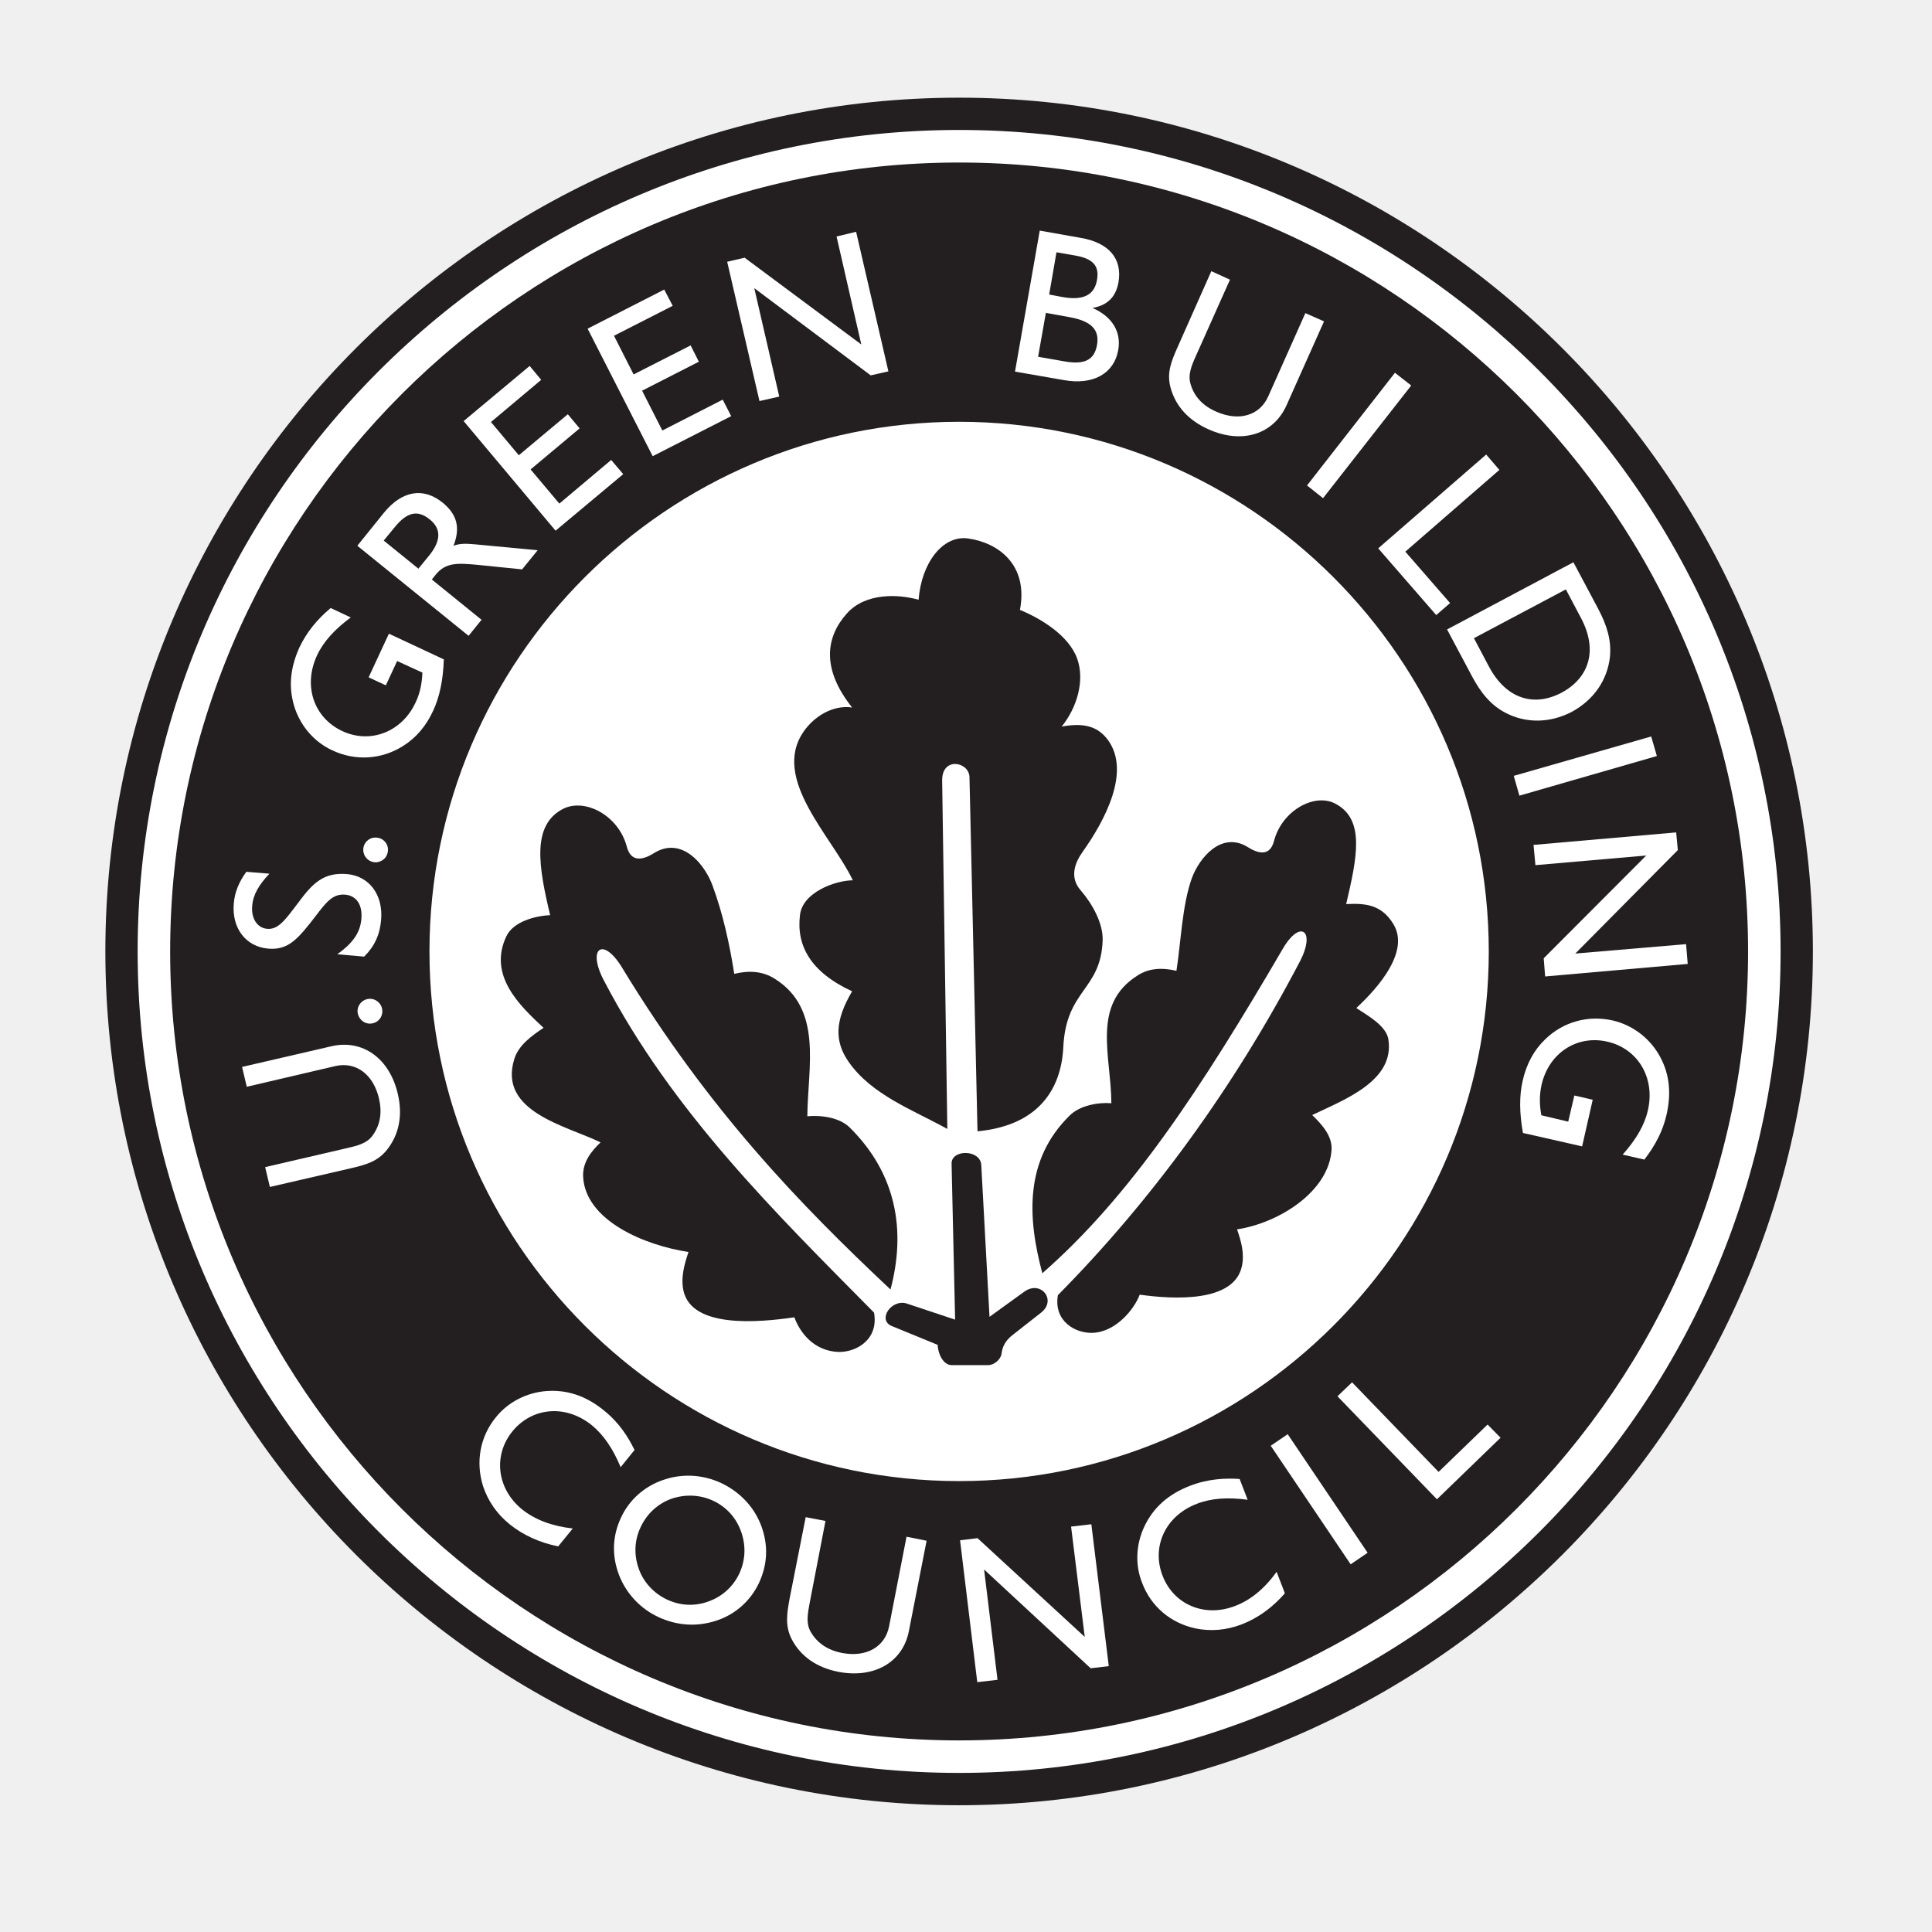
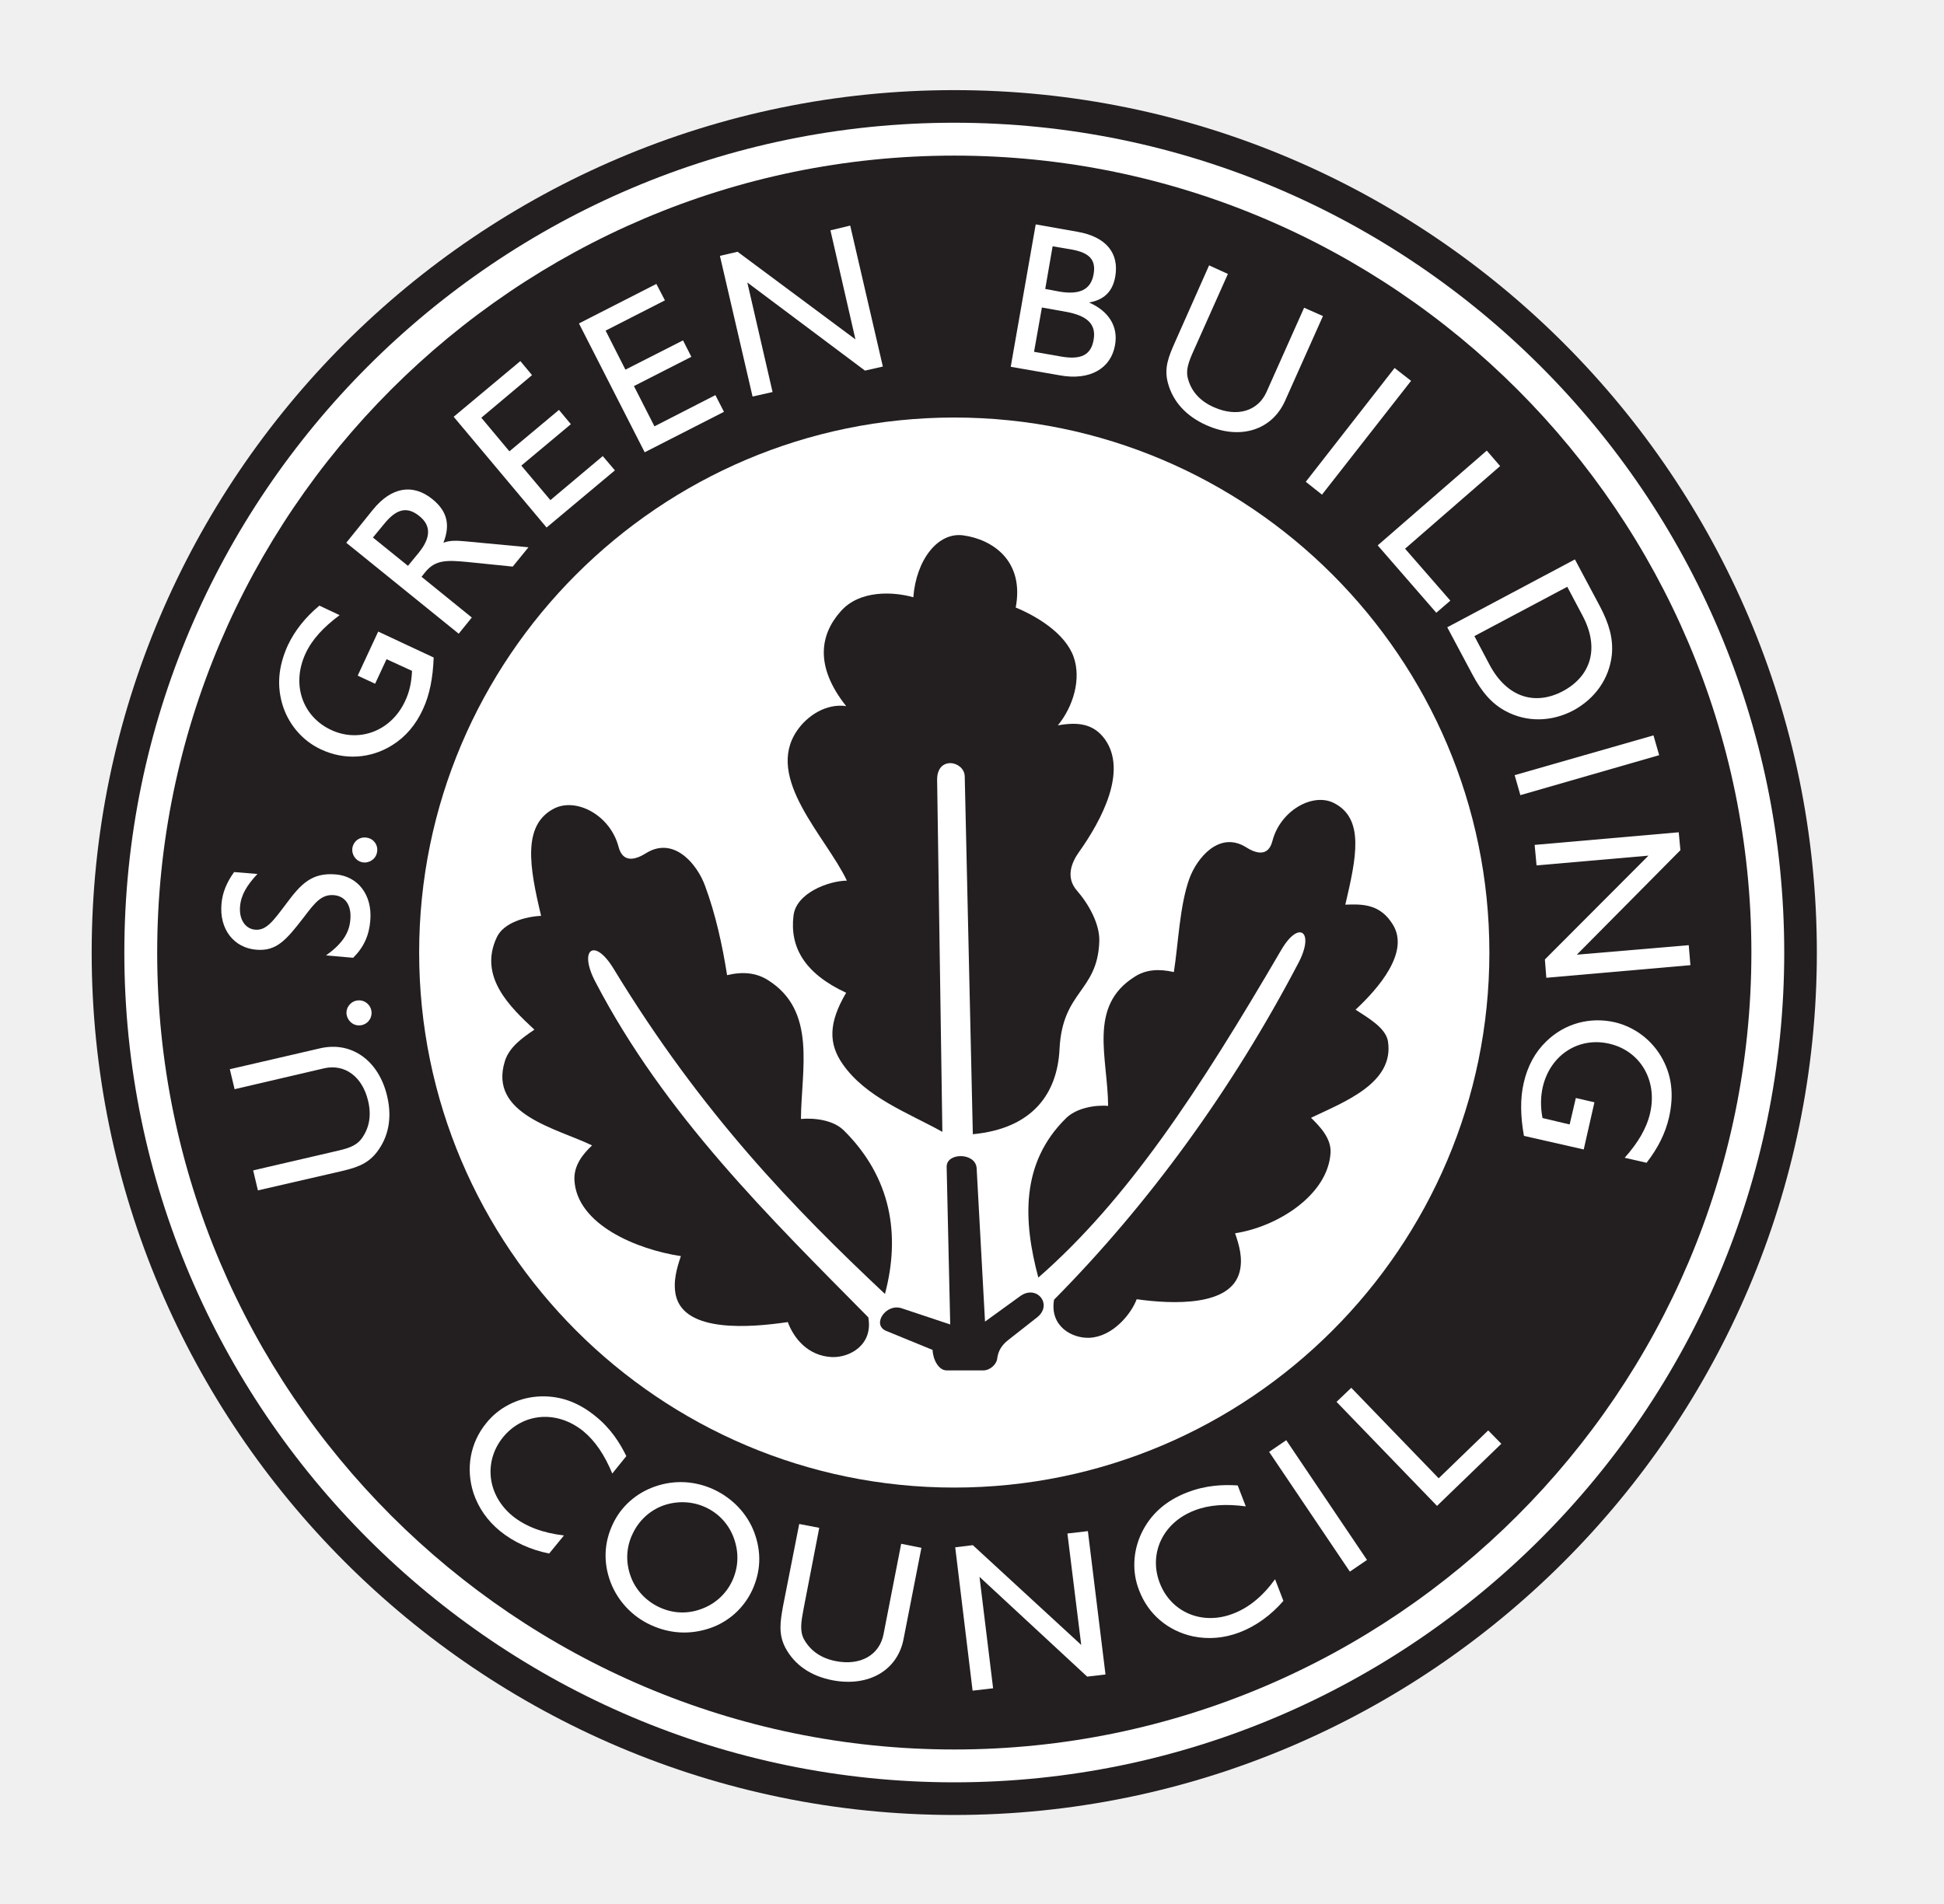
- <svg xmlns="http://www.w3.org/2000/svg" width="41" height="41" viewBox="0 0 41 41" fill="none">
-   <path fill-rule="evenodd" clip-rule="evenodd" d="M20.354 2.073C30.334 2.073 38.472 10.212 38.472 20.191C38.472 30.171 30.334 38.31 20.354 38.31C10.374 38.31 2.236 30.171 2.236 20.191C2.236 10.212 10.374 2.073 20.354 2.073Z" fill="#231F20" />
-   <path fill-rule="evenodd" clip-rule="evenodd" d="M20.354 2.758C29.953 2.758 37.787 10.592 37.787 20.191C37.787 29.791 29.953 37.624 20.354 37.624C10.755 37.624 2.921 29.791 2.921 20.191C2.921 10.592 10.755 2.758 20.354 2.758Z" fill="white" />
-   <path fill-rule="evenodd" clip-rule="evenodd" d="M20.354 3.449C29.573 3.449 37.097 10.972 37.097 20.191C37.097 29.411 29.573 36.934 20.354 36.934C11.135 36.934 3.611 29.411 3.611 20.191C3.611 10.972 11.135 3.449 20.354 3.449Z" fill="#231F20" />
-   <path fill-rule="evenodd" clip-rule="evenodd" d="M30.494 31.817L31.844 30.511L31.569 30.231L30.529 31.236L28.693 29.335L28.383 29.631L30.494 31.817Z" fill="white" />
-   <path fill-rule="evenodd" clip-rule="evenodd" d="M28.663 33.197L29.023 32.952L27.327 30.436L26.967 30.681L28.663 33.197Z" fill="white" />
-   <path fill-rule="evenodd" clip-rule="evenodd" d="M27.092 33.357C26.832 33.718 26.537 33.958 26.206 34.083C25.551 34.333 24.901 34.043 24.671 33.437C24.436 32.832 24.721 32.172 25.401 31.912C25.711 31.792 26.062 31.772 26.477 31.827L26.307 31.386C26.002 31.366 25.641 31.381 25.251 31.532C24.796 31.707 24.476 31.992 24.286 32.392C24.106 32.772 24.085 33.207 24.236 33.587C24.426 34.093 24.841 34.443 25.371 34.558C25.691 34.623 26.022 34.598 26.347 34.473C26.687 34.343 27.002 34.118 27.267 33.812L27.092 33.357Z" fill="white" />
-   <path fill-rule="evenodd" clip-rule="evenodd" d="M20.739 35.698L21.169 35.648L20.884 33.307L23.145 35.403L23.53 35.358L23.16 32.347L22.73 32.397L23.02 34.738L20.744 32.642L20.374 32.687L20.739 35.698Z" fill="white" />
-   <path fill-rule="evenodd" clip-rule="evenodd" d="M17.098 32.197L16.757 33.923C16.697 34.253 16.657 34.513 16.807 34.798C16.997 35.153 17.333 35.388 17.788 35.478C18.558 35.628 19.163 35.268 19.288 34.613L19.664 32.697L19.238 32.612L18.868 34.513C18.783 34.948 18.388 35.178 17.868 35.078C17.558 35.018 17.338 34.863 17.203 34.628C17.102 34.448 17.137 34.253 17.188 33.988L17.518 32.277L17.098 32.197Z" fill="white" />
-   <path fill-rule="evenodd" clip-rule="evenodd" d="M13.181 32.202C12.995 32.592 12.98 33.012 13.136 33.422C13.286 33.812 13.586 34.138 13.976 34.318C14.376 34.503 14.801 34.528 15.216 34.388C15.617 34.253 15.932 33.963 16.107 33.592C16.292 33.192 16.307 32.787 16.152 32.372C16.002 31.977 15.697 31.657 15.302 31.471C14.911 31.291 14.481 31.266 14.076 31.406C13.676 31.541 13.351 31.832 13.181 32.202Z" fill="white" />
-   <path fill-rule="evenodd" clip-rule="evenodd" d="M12.155 32.437C11.715 32.387 11.355 32.252 11.08 32.032C10.539 31.592 10.464 30.881 10.874 30.376C11.285 29.871 11.995 29.791 12.56 30.246C12.815 30.456 13.011 30.751 13.171 31.136L13.466 30.771C13.331 30.496 13.141 30.191 12.815 29.931C12.435 29.621 12.03 29.486 11.585 29.521C11.17 29.556 10.78 29.756 10.524 30.076C10.184 30.491 10.089 31.031 10.254 31.547C10.359 31.857 10.544 32.127 10.815 32.347C11.1 32.577 11.45 32.737 11.845 32.817L12.155 32.437Z" fill="white" />
-   <path fill-rule="evenodd" clip-rule="evenodd" d="M33.575 24.328L33.8 23.338L33.41 23.248L33.28 23.803L32.71 23.668C32.665 23.433 32.67 23.223 32.715 23.018C32.875 22.332 33.48 21.957 34.115 22.107C34.746 22.252 35.131 22.858 34.971 23.563C34.896 23.888 34.715 24.188 34.435 24.503L34.896 24.608C35.136 24.298 35.291 23.988 35.366 23.658C35.476 23.178 35.426 22.753 35.196 22.367C34.98 22.007 34.63 21.752 34.23 21.657C33.705 21.537 33.175 21.682 32.79 22.057C32.555 22.282 32.394 22.577 32.314 22.933C32.239 23.253 32.244 23.623 32.319 24.043L33.575 24.328Z" fill="white" />
-   <path fill-rule="evenodd" clip-rule="evenodd" d="M32.544 17.93L32.584 18.36L34.936 18.155L32.76 20.336L32.79 20.722L35.816 20.456L35.781 20.036L33.43 20.236L35.606 18.04L35.571 17.665L32.544 17.93Z" fill="white" />
-   <path fill-rule="evenodd" clip-rule="evenodd" d="M32.124 16.465L32.244 16.885L35.161 16.044L35.041 15.629L32.124 16.465Z" fill="white" />
-   <path fill-rule="evenodd" clip-rule="evenodd" d="M33.915 12.918L33.39 11.932L30.709 13.358L31.234 14.344C31.424 14.704 31.639 14.964 31.944 15.124C32.379 15.354 32.895 15.349 33.36 15.104C33.82 14.854 34.11 14.434 34.165 13.944C34.2 13.593 34.105 13.278 33.915 12.918Z" fill="white" />
-   <path fill-rule="evenodd" clip-rule="evenodd" d="M29.248 11.637L30.479 13.053L30.773 12.798L29.823 11.707L31.819 9.972L31.539 9.646L29.248 11.637Z" fill="white" />
-   <path fill-rule="evenodd" clip-rule="evenodd" d="M27.737 10.302L28.077 10.572L29.948 8.181L29.603 7.911L27.737 10.302Z" fill="white" />
-   <path fill-rule="evenodd" clip-rule="evenodd" d="M25.706 5.755L24.991 7.365C24.856 7.67 24.756 7.911 24.841 8.226C24.946 8.616 25.221 8.921 25.646 9.111C26.362 9.431 27.027 9.216 27.302 8.601L28.098 6.82L27.702 6.645L26.912 8.416C26.732 8.816 26.297 8.951 25.811 8.736C25.521 8.611 25.341 8.411 25.266 8.151C25.206 7.951 25.281 7.77 25.391 7.526L26.102 5.935L25.706 5.755Z" fill="white" />
-   <path fill-rule="evenodd" clip-rule="evenodd" d="M21.54 7.886L22.575 8.066C23.21 8.181 23.645 7.916 23.73 7.431C23.8 7.045 23.605 6.72 23.185 6.535C23.5 6.48 23.68 6.305 23.736 5.99C23.82 5.5 23.545 5.154 22.94 5.049L22.065 4.894L21.54 7.886Z" fill="white" />
-   <path fill-rule="evenodd" clip-rule="evenodd" d="M16.117 8.511L16.537 8.416L16.007 6.115L18.478 7.966L18.853 7.881L18.168 4.919L17.753 5.019L18.278 7.31L15.802 5.469L15.432 5.555L16.117 8.511Z" fill="white" />
-   <path fill-rule="evenodd" clip-rule="evenodd" d="M13.851 9.681L15.517 8.831L15.337 8.481L14.056 9.136L13.626 8.291L14.831 7.676L14.656 7.33L13.446 7.946L13.03 7.125L14.276 6.49L14.096 6.145L12.47 6.975L13.851 9.681Z" fill="white" />
-   <path fill-rule="evenodd" clip-rule="evenodd" d="M11.79 11.262L13.226 10.062L12.97 9.761L11.87 10.687L11.26 9.962L12.3 9.091L12.05 8.791L11.01 9.661L10.419 8.956L11.485 8.061L11.24 7.766L9.839 8.936L11.79 11.262Z" fill="white" />
-   <path fill-rule="evenodd" clip-rule="evenodd" d="M9.944 13.493L10.219 13.153L9.164 12.298L9.244 12.198C9.459 11.932 9.709 11.948 10.134 11.987L11.08 12.083L11.41 11.677L10.084 11.552C9.909 11.537 9.764 11.527 9.624 11.582C9.774 11.197 9.699 10.917 9.394 10.667C8.984 10.337 8.533 10.407 8.143 10.887L7.583 11.582L9.944 13.493Z" fill="white" />
-   <path fill-rule="evenodd" clip-rule="evenodd" d="M8.253 13.448L7.823 14.374L8.188 14.544L8.428 14.028L8.964 14.274C8.954 14.519 8.909 14.719 8.819 14.909C8.523 15.544 7.848 15.789 7.263 15.514C6.673 15.239 6.422 14.569 6.728 13.908C6.868 13.608 7.108 13.353 7.443 13.103L7.018 12.903C6.718 13.153 6.503 13.428 6.357 13.733C6.152 14.184 6.117 14.604 6.257 15.029C6.393 15.429 6.683 15.754 7.053 15.924C7.543 16.154 8.093 16.119 8.549 15.834C8.824 15.664 9.044 15.409 9.194 15.079C9.334 14.779 9.404 14.418 9.419 13.993L8.253 13.448Z" fill="white" />
-   <path fill-rule="evenodd" clip-rule="evenodd" d="M7.923 18.295C8.063 18.32 8.203 18.23 8.228 18.085C8.258 17.94 8.163 17.805 8.023 17.78C7.878 17.75 7.743 17.84 7.713 17.985C7.688 18.131 7.778 18.265 7.923 18.295Z" fill="white" />
-   <path fill-rule="evenodd" clip-rule="evenodd" d="M7.728 20.301C7.953 20.076 8.063 19.831 8.088 19.516C8.133 18.976 7.823 18.59 7.368 18.55C6.863 18.506 6.633 18.746 6.322 19.166C6.057 19.516 5.907 19.731 5.672 19.711C5.467 19.696 5.327 19.501 5.352 19.221C5.372 18.981 5.497 18.776 5.717 18.541L5.227 18.501C5.072 18.716 4.982 18.931 4.962 19.166C4.912 19.706 5.227 20.091 5.687 20.131C6.122 20.171 6.327 19.921 6.698 19.441C6.933 19.131 7.068 18.966 7.323 18.986C7.563 19.006 7.698 19.201 7.668 19.506C7.643 19.801 7.478 20.021 7.158 20.251L7.728 20.301Z" fill="white" />
-   <path fill-rule="evenodd" clip-rule="evenodd" d="M7.868 21.722C8.018 21.712 8.123 21.587 8.113 21.442C8.103 21.297 7.978 21.187 7.833 21.197C7.688 21.207 7.578 21.332 7.588 21.477C7.603 21.622 7.723 21.732 7.868 21.722Z" fill="white" />
-   <path fill-rule="evenodd" clip-rule="evenodd" d="M5.727 25.189L7.443 24.793C7.768 24.718 8.018 24.648 8.218 24.393C8.468 24.073 8.549 23.673 8.443 23.218C8.268 22.457 7.693 22.052 7.038 22.202L5.137 22.642L5.237 23.063L7.123 22.622C7.553 22.527 7.923 22.797 8.043 23.313C8.113 23.618 8.068 23.878 7.903 24.103C7.778 24.268 7.593 24.313 7.328 24.373L5.627 24.768L5.727 25.189Z" fill="white" />
-   <path fill-rule="evenodd" clip-rule="evenodd" d="M20.354 8.951C26.547 8.951 31.594 13.998 31.594 20.191C31.594 26.384 26.547 31.431 20.354 31.431C14.161 31.431 9.114 26.384 9.114 20.191C9.114 13.998 14.161 8.951 20.354 8.951Z" fill="white" />
-   <path fill-rule="evenodd" clip-rule="evenodd" d="M13.596 32.407C13.726 32.127 13.956 31.912 14.246 31.807C14.536 31.707 14.851 31.717 15.132 31.847C15.412 31.977 15.622 32.207 15.727 32.502C15.832 32.797 15.822 33.102 15.692 33.387C15.562 33.667 15.332 33.878 15.041 33.983C14.746 34.093 14.436 34.078 14.151 33.943C13.876 33.813 13.656 33.578 13.556 33.292C13.451 33.002 13.461 32.687 13.596 32.407Z" fill="#231F20" />
-   <path fill-rule="evenodd" clip-rule="evenodd" d="M33.55 13.113C33.915 13.798 33.725 14.384 33.14 14.699C32.555 15.009 31.964 14.834 31.599 14.148L31.279 13.543L33.23 12.508L33.55 13.113Z" fill="#231F20" />
-   <path fill-rule="evenodd" clip-rule="evenodd" d="M22.195 6.64L22.695 6.73C23.145 6.81 23.34 6.99 23.28 7.32C23.225 7.646 23.005 7.741 22.6 7.671L22.03 7.571L22.195 6.64Z" fill="#231F20" />
-   <path fill-rule="evenodd" clip-rule="evenodd" d="M22.265 6.25L22.42 5.354L22.83 5.425C23.185 5.49 23.335 5.635 23.28 5.94C23.225 6.265 22.985 6.38 22.555 6.305L22.265 6.25Z" fill="#231F20" />
-   <path fill-rule="evenodd" clip-rule="evenodd" d="M8.879 12.068L8.143 11.472L8.373 11.192C8.628 10.877 8.854 10.807 9.119 11.022C9.369 11.222 9.359 11.477 9.109 11.787L8.879 12.068Z" fill="#231F20" />
-   <path fill-rule="evenodd" clip-rule="evenodd" d="M22.12 27.02C23.985 25.389 25.481 23.118 27.222 20.136C27.592 19.501 27.927 19.746 27.587 20.401C26.187 23.078 24.431 25.484 22.45 27.485C22.355 28.045 22.83 28.3 23.19 28.285C23.68 28.265 24.071 27.785 24.186 27.475C24.936 27.58 26.177 27.635 26.352 26.884C26.417 26.604 26.337 26.334 26.252 26.089C27.142 25.954 28.208 25.284 28.258 24.393C28.273 24.093 28.032 23.843 27.847 23.663C28.548 23.328 29.603 22.933 29.463 22.052C29.413 21.767 29.033 21.557 28.783 21.392C29.273 20.937 29.913 20.186 29.573 19.616C29.308 19.171 28.933 19.171 28.568 19.186C28.798 18.2 28.978 17.38 28.328 17.05C27.882 16.825 27.202 17.21 27.037 17.845C26.947 18.2 26.672 18.1 26.477 17.975C25.922 17.635 25.451 18.2 25.291 18.641C25.086 19.216 25.061 19.996 24.966 20.602C24.641 20.526 24.371 20.552 24.141 20.701C23.155 21.322 23.58 22.407 23.585 23.413C23.3 23.388 22.91 23.463 22.7 23.673C21.744 24.613 21.799 25.824 22.12 27.02Z" fill="#231F20" />
-   <path fill-rule="evenodd" clip-rule="evenodd" d="M18.898 27.365C16.997 25.579 15.046 23.573 13.196 20.526C12.795 19.871 12.455 20.121 12.815 20.806C14.271 23.603 16.482 25.764 18.548 27.855C18.653 28.435 18.158 28.705 17.783 28.69C17.267 28.665 16.977 28.28 16.857 27.955C16.077 28.07 14.691 28.185 14.506 27.4C14.441 27.105 14.526 26.824 14.611 26.569C13.681 26.429 12.425 25.904 12.375 24.974C12.36 24.663 12.55 24.428 12.745 24.243C12.015 23.888 10.564 23.593 10.915 22.472C11.005 22.182 11.275 21.987 11.535 21.812C11.025 21.337 10.354 20.701 10.745 19.871C10.889 19.561 11.35 19.436 11.675 19.421C11.43 18.395 11.275 17.51 11.95 17.165C12.415 16.93 13.126 17.305 13.301 17.965C13.396 18.335 13.681 18.23 13.886 18.1C14.466 17.745 14.956 18.335 15.122 18.796C15.342 19.391 15.482 20.031 15.582 20.666C15.917 20.587 16.197 20.616 16.442 20.771C17.468 21.417 17.142 22.637 17.133 23.688C17.433 23.663 17.813 23.713 18.033 23.928C19.028 24.913 19.228 26.119 18.898 27.365Z" fill="#231F20" />
-   <path fill-rule="evenodd" clip-rule="evenodd" d="M20.269 28.005L20.194 24.693C20.189 24.388 20.804 24.388 20.824 24.723L20.999 27.945L21.739 27.41C22.09 27.16 22.43 27.59 22.095 27.855L21.489 28.33C21.349 28.44 21.274 28.56 21.254 28.73C21.234 28.855 21.094 28.97 20.969 28.97H20.194C20.019 28.97 19.904 28.73 19.899 28.54L18.923 28.14C18.613 28.01 18.918 27.555 19.248 27.665L20.269 28.005Z" fill="#231F20" />
-   <path fill-rule="evenodd" clip-rule="evenodd" d="M20.104 23.958C19.384 23.558 18.498 23.238 18.008 22.532C17.713 22.107 17.708 21.672 18.083 21.037C17.198 20.627 16.897 20.066 16.977 19.416C17.032 18.941 17.713 18.686 18.098 18.681C17.663 17.76 16.362 16.53 17.052 15.529C17.267 15.214 17.663 14.954 18.083 15.014C17.422 14.184 17.528 13.513 17.973 13.018C18.368 12.573 19.073 12.608 19.494 12.728C19.554 11.942 20.009 11.352 20.544 11.427C21.159 11.512 21.83 11.963 21.645 12.943C22.08 13.123 22.68 13.478 22.86 13.979C23.025 14.444 22.855 15.019 22.53 15.419C22.945 15.344 23.28 15.379 23.52 15.714C23.991 16.38 23.46 17.395 22.97 18.085C22.82 18.295 22.685 18.616 22.935 18.896C23.19 19.191 23.41 19.601 23.4 19.951C23.365 21.022 22.625 20.987 22.565 22.222C22.52 23.138 22.015 23.888 20.744 24.008L20.574 16.495C20.569 16.165 19.989 16.049 19.994 16.565L20.104 23.958Z" fill="#231F20" />
+ <svg xmlns="http://www.w3.org/2000/svg" width="49" height="48" viewBox="0 0 49 48" fill="none">
+   <path fill-rule="evenodd" clip-rule="evenodd" d="M24.053 2.272C36.029 2.272 45.795 12.038 45.795 24.014C45.795 35.989 36.029 45.756 24.053 45.756C12.078 45.756 2.311 35.989 2.311 24.014C2.311 12.038 12.078 2.272 24.053 2.272Z" fill="#231F20" />
+   <path fill-rule="evenodd" clip-rule="evenodd" d="M24.053 3.094C35.572 3.094 44.973 12.494 44.973 24.013C44.973 35.533 35.572 44.933 24.053 44.933C12.534 44.933 3.134 35.533 3.134 24.013C3.134 12.494 12.534 3.094 24.053 3.094Z" fill="white" />
+   <path fill-rule="evenodd" clip-rule="evenodd" d="M24.053 3.923C35.116 3.923 44.145 12.951 44.145 24.014C44.145 35.077 35.116 44.105 24.053 44.105C12.99 44.105 3.962 35.077 3.962 24.014C3.962 12.951 12.99 3.923 24.053 3.923Z" fill="#231F20" />
+   <path fill-rule="evenodd" clip-rule="evenodd" d="M36.221 37.964L37.842 36.398L37.511 36.061L36.263 37.268L34.06 34.987L33.688 35.341L36.221 37.964Z" fill="white" />
+   <path fill-rule="evenodd" clip-rule="evenodd" d="M34.024 39.621L34.456 39.327L32.421 36.308L31.989 36.602L34.024 39.621Z" fill="white" />
+   <path fill-rule="evenodd" clip-rule="evenodd" d="M32.139 39.813C31.827 40.245 31.473 40.533 31.076 40.683C30.29 40.984 29.51 40.635 29.233 39.909C28.951 39.183 29.294 38.39 30.11 38.078C30.482 37.934 30.902 37.91 31.401 37.976L31.197 37.448C30.83 37.424 30.398 37.442 29.93 37.622C29.384 37.832 29 38.174 28.771 38.654C28.555 39.111 28.531 39.633 28.711 40.089C28.939 40.695 29.438 41.116 30.074 41.254C30.458 41.332 30.854 41.302 31.245 41.152C31.653 40.996 32.031 40.725 32.349 40.359L32.139 39.813Z" fill="white" />
+   <path fill-rule="evenodd" clip-rule="evenodd" d="M24.515 42.622L25.032 42.562L24.689 39.753L27.403 42.268L27.865 42.214L27.421 38.6L26.905 38.66L27.253 41.469L24.521 38.954L24.077 39.008L24.515 42.622Z" fill="white" />
+   <path fill-rule="evenodd" clip-rule="evenodd" d="M20.145 38.42L19.737 40.491C19.665 40.888 19.617 41.2 19.797 41.542C20.025 41.968 20.428 42.25 20.974 42.358C21.898 42.538 22.625 42.106 22.775 41.32L23.225 39.021L22.715 38.919L22.27 41.2C22.168 41.722 21.694 41.998 21.07 41.878C20.698 41.806 20.434 41.62 20.271 41.338C20.151 41.122 20.194 40.888 20.253 40.569L20.65 38.517L20.145 38.42Z" fill="white" />
+   <path fill-rule="evenodd" clip-rule="evenodd" d="M15.445 38.426C15.223 38.894 15.205 39.399 15.391 39.891C15.571 40.359 15.931 40.749 16.4 40.965C16.88 41.187 17.39 41.217 17.888 41.049C18.369 40.887 18.747 40.539 18.957 40.095C19.179 39.615 19.197 39.129 19.011 38.63C18.831 38.156 18.465 37.772 17.991 37.55C17.522 37.334 17.006 37.304 16.52 37.472C16.04 37.634 15.649 37.982 15.445 38.426Z" fill="white" />
+   <path fill-rule="evenodd" clip-rule="evenodd" d="M14.215 38.709C13.686 38.648 13.254 38.486 12.924 38.222C12.276 37.694 12.186 36.842 12.678 36.235C13.17 35.629 14.023 35.533 14.701 36.079C15.007 36.331 15.241 36.685 15.433 37.148L15.787 36.709C15.625 36.379 15.397 36.013 15.007 35.701C14.551 35.329 14.065 35.167 13.53 35.209C13.032 35.251 12.564 35.491 12.258 35.875C11.85 36.373 11.736 37.022 11.934 37.64C12.06 38.012 12.282 38.336 12.606 38.6C12.948 38.877 13.368 39.069 13.842 39.165L14.215 38.709Z" fill="white" />
+   <path fill-rule="evenodd" clip-rule="evenodd" d="M39.919 28.978L40.189 27.789L39.72 27.681L39.564 28.348L38.88 28.186C38.826 27.903 38.832 27.651 38.886 27.405C39.078 26.583 39.804 26.133 40.567 26.313C41.323 26.487 41.785 27.213 41.593 28.059C41.503 28.45 41.287 28.81 40.951 29.188L41.503 29.314C41.791 28.942 41.977 28.57 42.068 28.174C42.2 27.597 42.14 27.087 41.864 26.625C41.605 26.193 41.185 25.887 40.705 25.772C40.075 25.628 39.438 25.802 38.976 26.253C38.694 26.523 38.502 26.877 38.406 27.303C38.316 27.687 38.322 28.131 38.412 28.636L39.919 28.978Z" fill="white" />
+   <path fill-rule="evenodd" clip-rule="evenodd" d="M38.682 21.3L38.73 21.817L41.551 21.571L38.94 24.188L38.976 24.65L42.608 24.332L42.566 23.828L39.745 24.068L42.356 21.433L42.314 20.982L38.682 21.3Z" fill="white" />
+   <path fill-rule="evenodd" clip-rule="evenodd" d="M38.178 19.542L38.322 20.046L41.821 19.038L41.677 18.539L38.178 19.542Z" fill="white" />
+   <path fill-rule="evenodd" clip-rule="evenodd" d="M40.327 15.285L39.697 14.103L36.479 15.814L37.109 16.996C37.337 17.429 37.595 17.741 37.962 17.933C38.484 18.209 39.102 18.203 39.66 17.909C40.212 17.608 40.561 17.104 40.627 16.516C40.669 16.096 40.555 15.718 40.327 15.285Z" fill="white" />
+   <path fill-rule="evenodd" clip-rule="evenodd" d="M34.726 13.749L36.203 15.448L36.557 15.142L35.416 13.833L37.812 11.75L37.475 11.36L34.726 13.749Z" fill="white" />
+   <path fill-rule="evenodd" clip-rule="evenodd" d="M32.913 12.146L33.322 12.47L35.567 9.601L35.152 9.277L32.913 12.146Z" fill="white" />
+   <path fill-rule="evenodd" clip-rule="evenodd" d="M30.476 6.69L29.618 8.623C29.456 8.989 29.336 9.277 29.438 9.655C29.564 10.123 29.894 10.489 30.404 10.717C31.262 11.102 32.061 10.844 32.391 10.105L33.346 7.968L32.871 7.758L31.923 9.883C31.707 10.364 31.184 10.525 30.602 10.268C30.254 10.117 30.038 9.877 29.948 9.565C29.876 9.325 29.966 9.109 30.098 8.815L30.95 6.906L30.476 6.69Z" fill="white" />
+   <path fill-rule="evenodd" clip-rule="evenodd" d="M25.476 9.247L26.718 9.463C27.481 9.601 28.003 9.283 28.105 8.701C28.189 8.238 27.955 7.848 27.451 7.626C27.829 7.56 28.045 7.35 28.111 6.972C28.213 6.384 27.883 5.969 27.157 5.843L26.106 5.657L25.476 9.247Z" fill="white" />
+   <path fill-rule="evenodd" clip-rule="evenodd" d="M18.969 9.997L19.473 9.883L18.837 7.122L21.802 9.343L22.253 9.241L21.43 5.687L20.932 5.807L21.562 8.556L18.591 6.347L18.146 6.45L18.969 9.997Z" fill="white" />
+   <path fill-rule="evenodd" clip-rule="evenodd" d="M16.25 11.402L18.248 10.382L18.032 9.961L16.496 10.748L15.979 9.733L17.426 8.995L17.216 8.581L15.764 9.319L15.265 8.335L16.76 7.572L16.544 7.158L14.593 8.154L16.25 11.402Z" fill="white" />
+   <path fill-rule="evenodd" clip-rule="evenodd" d="M13.777 13.299L15.499 11.858L15.193 11.498L13.873 12.608L13.14 11.738L14.389 10.694L14.089 10.334L12.84 11.378L12.132 10.531L13.41 9.457L13.116 9.103L11.435 10.507L13.777 13.299Z" fill="white" />
+   <path fill-rule="evenodd" clip-rule="evenodd" d="M11.562 15.976L11.892 15.568L10.625 14.541L10.721 14.421C10.979 14.103 11.279 14.121 11.79 14.169L12.924 14.284L13.32 13.797L11.73 13.647C11.519 13.629 11.345 13.617 11.177 13.683C11.357 13.221 11.267 12.885 10.901 12.585C10.409 12.188 9.869 12.272 9.4 12.849L8.728 13.683L11.562 15.976Z" fill="white" />
+   <path fill-rule="evenodd" clip-rule="evenodd" d="M9.533 15.922L9.016 17.033L9.455 17.237L9.743 16.618L10.385 16.913C10.373 17.207 10.319 17.447 10.211 17.675C9.857 18.437 9.046 18.731 8.344 18.401C7.636 18.071 7.335 17.267 7.702 16.474C7.87 16.114 8.158 15.808 8.56 15.508L8.05 15.268C7.69 15.568 7.432 15.898 7.257 16.264C7.011 16.805 6.969 17.309 7.137 17.819C7.3 18.299 7.648 18.689 8.092 18.893C8.68 19.17 9.34 19.128 9.887 18.786C10.217 18.581 10.481 18.275 10.661 17.879C10.829 17.519 10.913 17.087 10.931 16.576L9.533 15.922Z" fill="white" />
+   <path fill-rule="evenodd" clip-rule="evenodd" d="M9.136 21.739C9.304 21.769 9.472 21.661 9.503 21.487C9.539 21.312 9.425 21.15 9.256 21.12C9.082 21.084 8.92 21.192 8.884 21.367C8.854 21.541 8.962 21.703 9.136 21.739Z" fill="white" />
+   <path fill-rule="evenodd" clip-rule="evenodd" d="M8.902 24.146C9.172 23.876 9.304 23.582 9.334 23.204C9.388 22.555 9.016 22.093 8.47 22.045C7.864 21.991 7.588 22.279 7.215 22.783C6.897 23.204 6.717 23.462 6.435 23.438C6.189 23.42 6.021 23.186 6.051 22.849C6.075 22.561 6.225 22.315 6.489 22.033L5.901 21.985C5.715 22.243 5.607 22.501 5.583 22.783C5.523 23.432 5.901 23.894 6.453 23.942C6.975 23.99 7.221 23.69 7.666 23.114C7.948 22.741 8.11 22.543 8.416 22.567C8.704 22.591 8.866 22.825 8.83 23.192C8.8 23.546 8.602 23.81 8.218 24.086L8.902 24.146Z" fill="white" />
+   <path fill-rule="evenodd" clip-rule="evenodd" d="M9.07 25.85C9.25 25.838 9.377 25.688 9.365 25.514C9.352 25.34 9.202 25.208 9.028 25.22C8.854 25.232 8.722 25.382 8.734 25.556C8.752 25.73 8.896 25.862 9.07 25.85Z" fill="white" />
+   <path fill-rule="evenodd" clip-rule="evenodd" d="M6.501 30.01L8.56 29.536C8.95 29.446 9.25 29.362 9.491 29.056C9.791 28.672 9.887 28.192 9.761 27.645C9.551 26.733 8.86 26.247 8.074 26.427L5.793 26.955L5.913 27.459L8.176 26.931C8.692 26.817 9.136 27.141 9.28 27.759C9.365 28.125 9.31 28.438 9.112 28.708C8.962 28.906 8.74 28.96 8.422 29.032L6.381 29.506L6.501 30.01Z" fill="white" />
+   <path fill-rule="evenodd" clip-rule="evenodd" d="M24.053 10.526C31.485 10.526 37.541 16.582 37.541 24.014C37.541 31.445 31.485 37.502 24.053 37.502C16.622 37.502 10.565 31.445 10.565 24.014C10.565 16.582 16.622 10.526 24.053 10.526Z" fill="white" />
+   <path fill-rule="evenodd" clip-rule="evenodd" d="M15.944 38.672C16.1 38.336 16.376 38.078 16.724 37.952C17.072 37.832 17.45 37.844 17.786 38C18.122 38.156 18.375 38.432 18.501 38.786C18.627 39.141 18.615 39.507 18.459 39.849C18.303 40.185 18.026 40.437 17.678 40.563C17.324 40.695 16.952 40.677 16.61 40.515C16.28 40.359 16.016 40.077 15.895 39.735C15.769 39.387 15.781 39.008 15.944 38.672Z" fill="#231F20" />
+   <path fill-rule="evenodd" clip-rule="evenodd" d="M39.889 15.52C40.327 16.342 40.099 17.044 39.396 17.423C38.694 17.795 37.986 17.585 37.547 16.762L37.163 16.036L39.504 14.793L39.889 15.52Z" fill="#231F20" />
+   <path fill-rule="evenodd" clip-rule="evenodd" d="M26.262 7.752L26.863 7.86C27.403 7.956 27.637 8.172 27.565 8.568C27.499 8.959 27.235 9.073 26.748 8.989L26.064 8.869L26.262 7.752Z" fill="#231F20" />
+   <path fill-rule="evenodd" clip-rule="evenodd" d="M26.346 7.284L26.532 6.209L27.025 6.293C27.451 6.372 27.631 6.546 27.565 6.912C27.499 7.302 27.211 7.44 26.695 7.35L26.346 7.284Z" fill="#231F20" />
+   <path fill-rule="evenodd" clip-rule="evenodd" d="M10.283 14.265L9.4 13.551L9.677 13.215C9.983 12.836 10.253 12.752 10.571 13.011C10.871 13.251 10.859 13.557 10.559 13.929L10.283 14.265Z" fill="#231F20" />
+   <path fill-rule="evenodd" clip-rule="evenodd" d="M26.172 32.208C28.411 30.251 30.206 27.526 32.295 23.948C32.739 23.186 33.141 23.48 32.733 24.266C31.053 27.477 28.945 30.365 26.568 32.766C26.454 33.438 27.024 33.744 27.457 33.726C28.045 33.702 28.513 33.126 28.651 32.754C29.552 32.88 31.041 32.946 31.25 32.046C31.328 31.709 31.233 31.385 31.131 31.091C32.199 30.929 33.478 30.125 33.538 29.056C33.556 28.696 33.267 28.396 33.045 28.18C33.886 27.778 35.152 27.303 34.984 26.247C34.924 25.905 34.468 25.653 34.168 25.454C34.756 24.908 35.525 24.008 35.116 23.323C34.798 22.789 34.348 22.789 33.91 22.807C34.186 21.625 34.402 20.64 33.622 20.244C33.087 19.974 32.271 20.436 32.073 21.199C31.965 21.625 31.634 21.505 31.401 21.355C30.734 20.946 30.17 21.625 29.978 22.153C29.732 22.843 29.702 23.78 29.588 24.506C29.197 24.416 28.873 24.446 28.597 24.626C27.415 25.37 27.925 26.673 27.931 27.88C27.589 27.85 27.12 27.94 26.868 28.192C25.722 29.32 25.788 30.773 26.172 32.208Z" fill="#231F20" />
+   <path fill-rule="evenodd" clip-rule="evenodd" d="M22.306 32.621C20.025 30.478 17.684 28.071 15.463 24.416C14.983 23.629 14.575 23.93 15.007 24.752C16.754 28.107 19.407 30.701 21.886 33.21C22.012 33.906 21.418 34.23 20.968 34.212C20.349 34.182 20.001 33.72 19.857 33.33C18.921 33.468 17.258 33.606 17.036 32.663C16.958 32.309 17.06 31.973 17.162 31.667C16.046 31.499 14.539 30.869 14.479 29.752C14.461 29.38 14.689 29.098 14.923 28.876C14.047 28.45 12.306 28.095 12.726 26.751C12.834 26.403 13.158 26.168 13.47 25.958C12.858 25.388 12.054 24.626 12.522 23.629C12.696 23.257 13.248 23.107 13.639 23.089C13.344 21.858 13.158 20.796 13.969 20.382C14.527 20.1 15.379 20.55 15.589 21.342C15.703 21.787 16.046 21.66 16.292 21.504C16.988 21.078 17.576 21.787 17.774 22.339C18.038 23.053 18.206 23.821 18.327 24.584C18.729 24.488 19.065 24.524 19.359 24.71C20.59 25.484 20.199 26.949 20.188 28.209C20.548 28.179 21.004 28.239 21.268 28.497C22.462 29.68 22.703 31.127 22.306 32.621Z" fill="#231F20" />
+   <path fill-rule="evenodd" clip-rule="evenodd" d="M23.951 33.39L23.861 29.416C23.855 29.05 24.593 29.05 24.617 29.452L24.828 33.318L25.716 32.675C26.136 32.375 26.544 32.892 26.142 33.21L25.416 33.78C25.248 33.912 25.158 34.056 25.134 34.26C25.11 34.41 24.942 34.548 24.791 34.548H23.861C23.651 34.548 23.513 34.26 23.507 34.032L22.336 33.552C21.964 33.396 22.331 32.849 22.727 32.982L23.951 33.39Z" fill="#231F20" />
+   <path fill-rule="evenodd" clip-rule="evenodd" d="M23.753 28.534C22.889 28.054 21.826 27.669 21.238 26.823C20.884 26.313 20.878 25.79 21.328 25.028C20.265 24.536 19.905 23.864 20.001 23.083C20.067 22.513 20.884 22.207 21.346 22.201C20.824 21.096 19.263 19.62 20.091 18.419C20.349 18.041 20.824 17.729 21.328 17.801C20.536 16.805 20.662 16 21.196 15.406C21.67 14.871 22.517 14.914 23.021 15.057C23.093 14.115 23.639 13.407 24.281 13.497C25.02 13.599 25.824 14.139 25.602 15.316C26.124 15.532 26.844 15.958 27.061 16.558C27.259 17.117 27.055 17.807 26.664 18.287C27.163 18.197 27.565 18.239 27.853 18.641C28.417 19.44 27.781 20.658 27.193 21.486C27.012 21.739 26.85 22.123 27.151 22.459C27.457 22.813 27.721 23.305 27.709 23.726C27.667 25.01 26.778 24.968 26.706 26.451C26.652 27.549 26.046 28.45 24.521 28.594L24.317 19.578C24.311 19.181 23.615 19.044 23.621 19.662L23.753 28.534Z" fill="#231F20" />
</svg>
